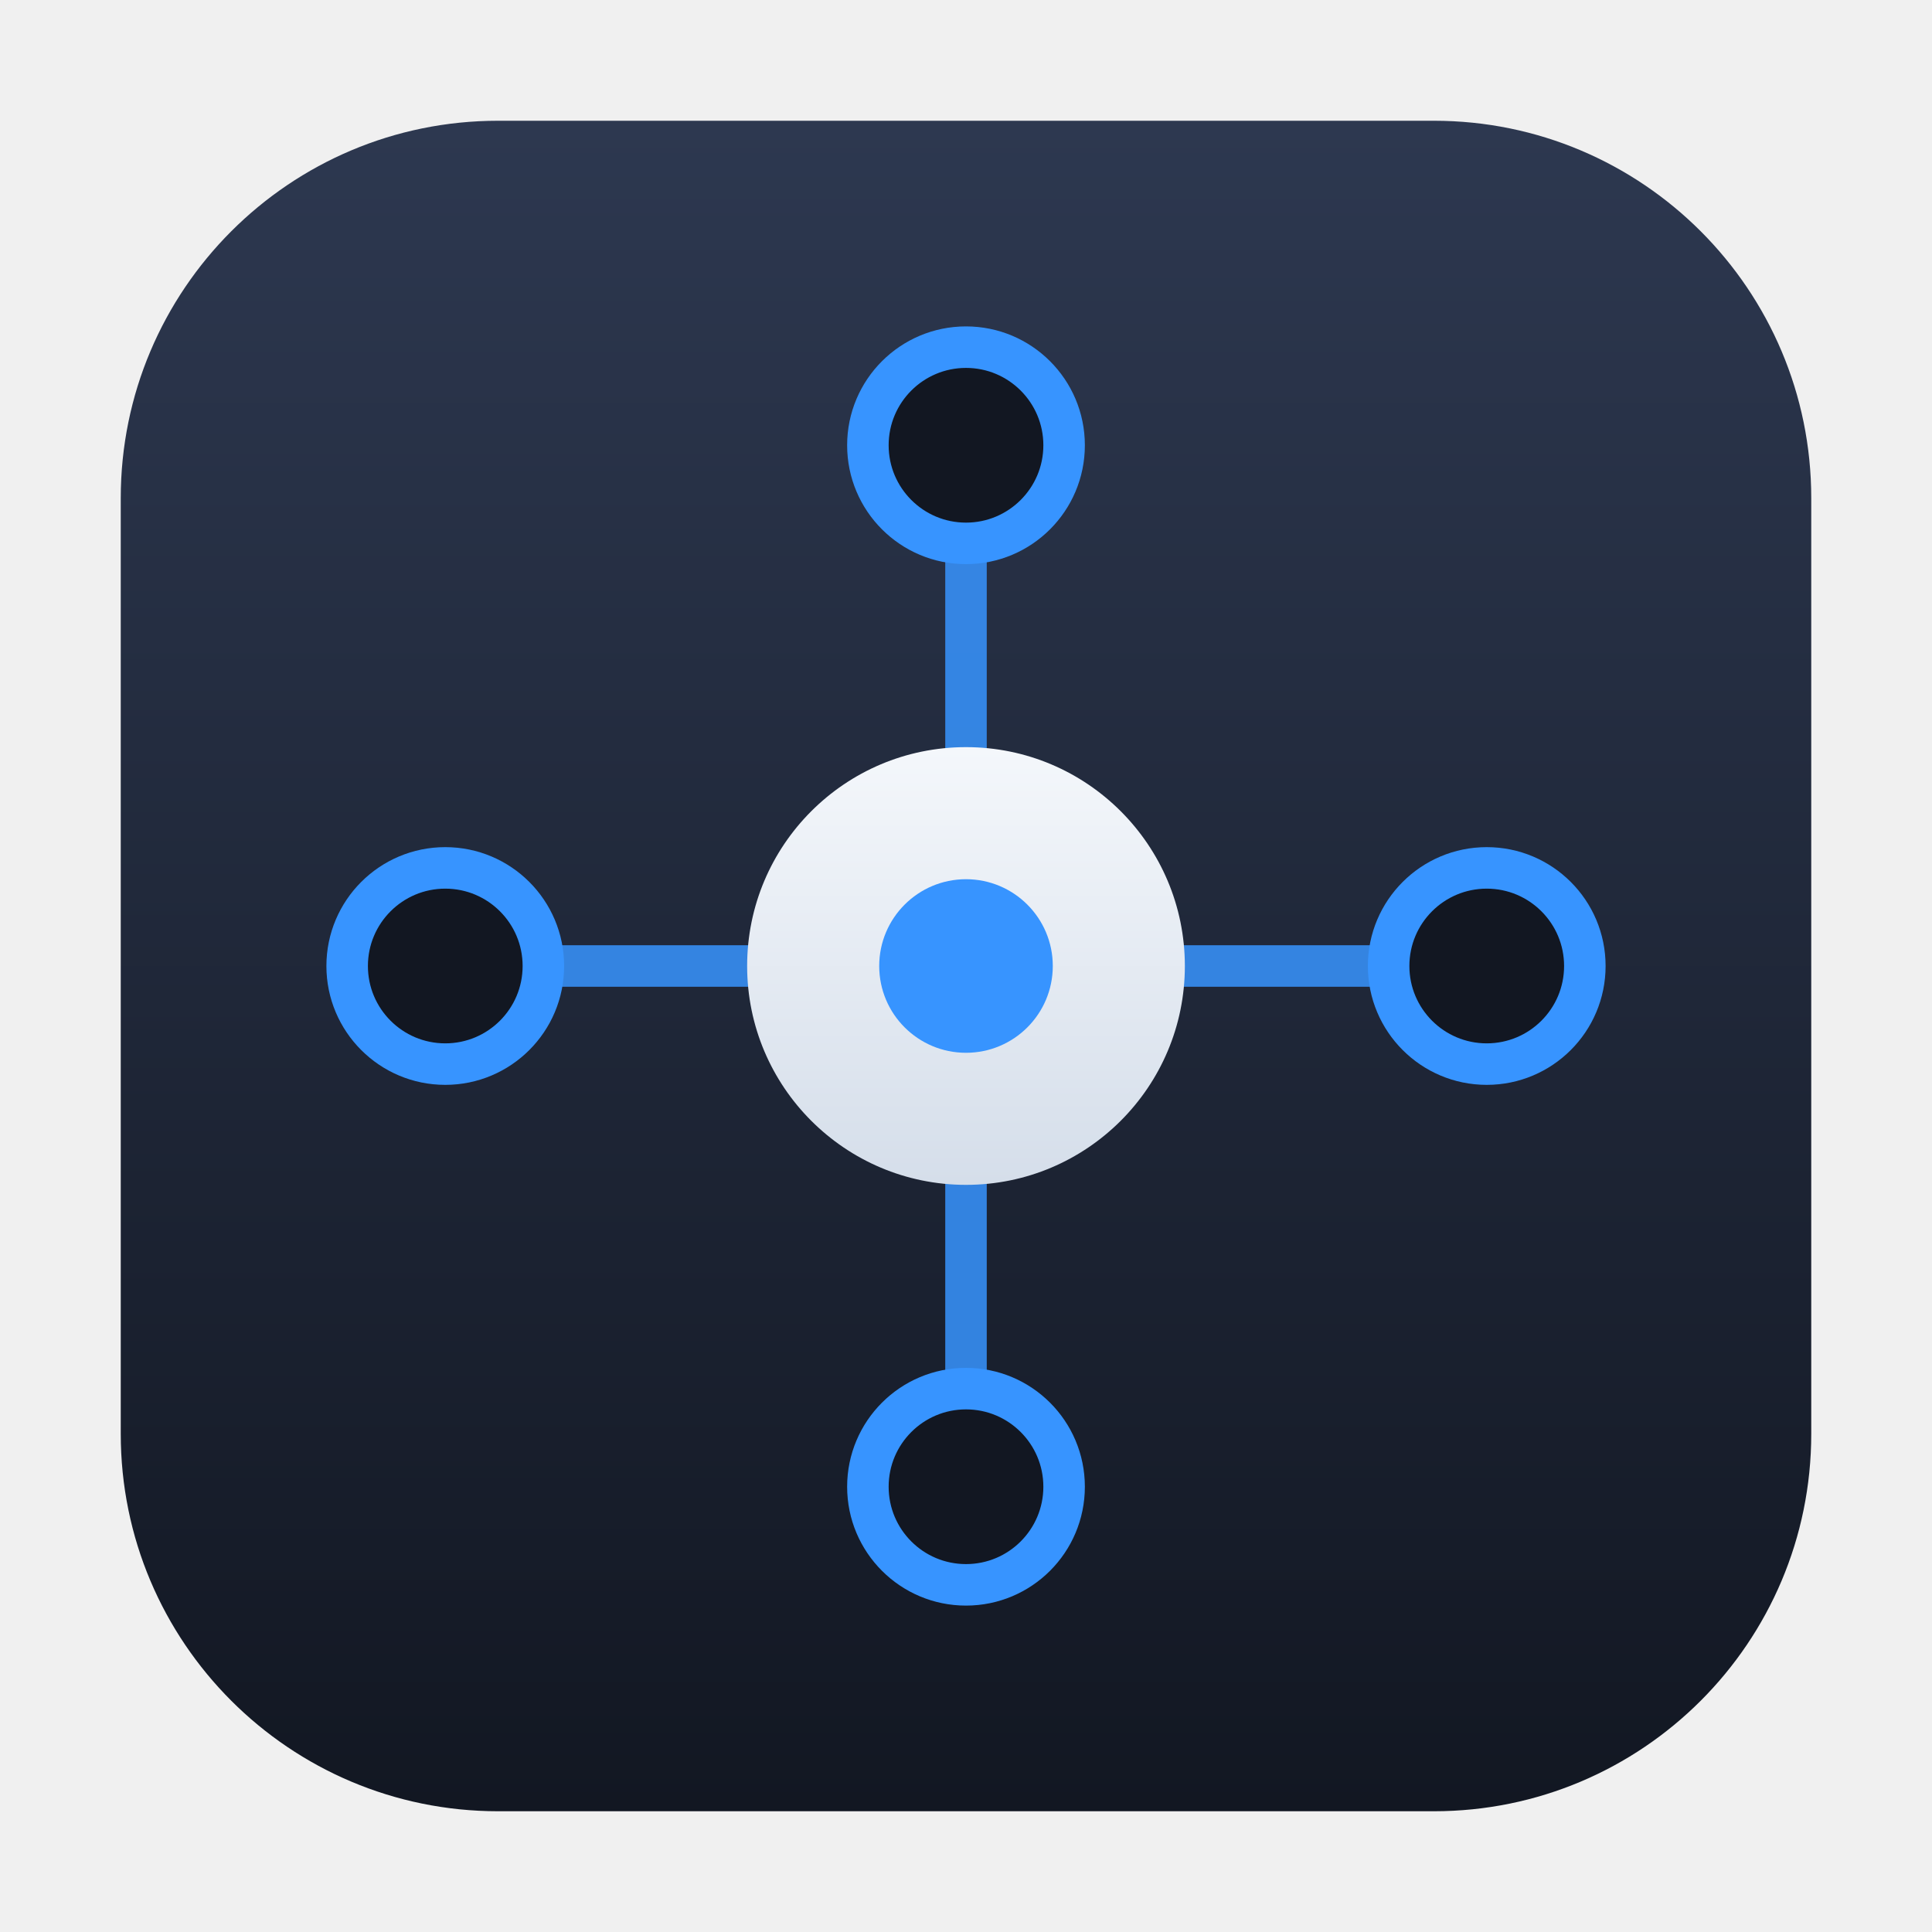
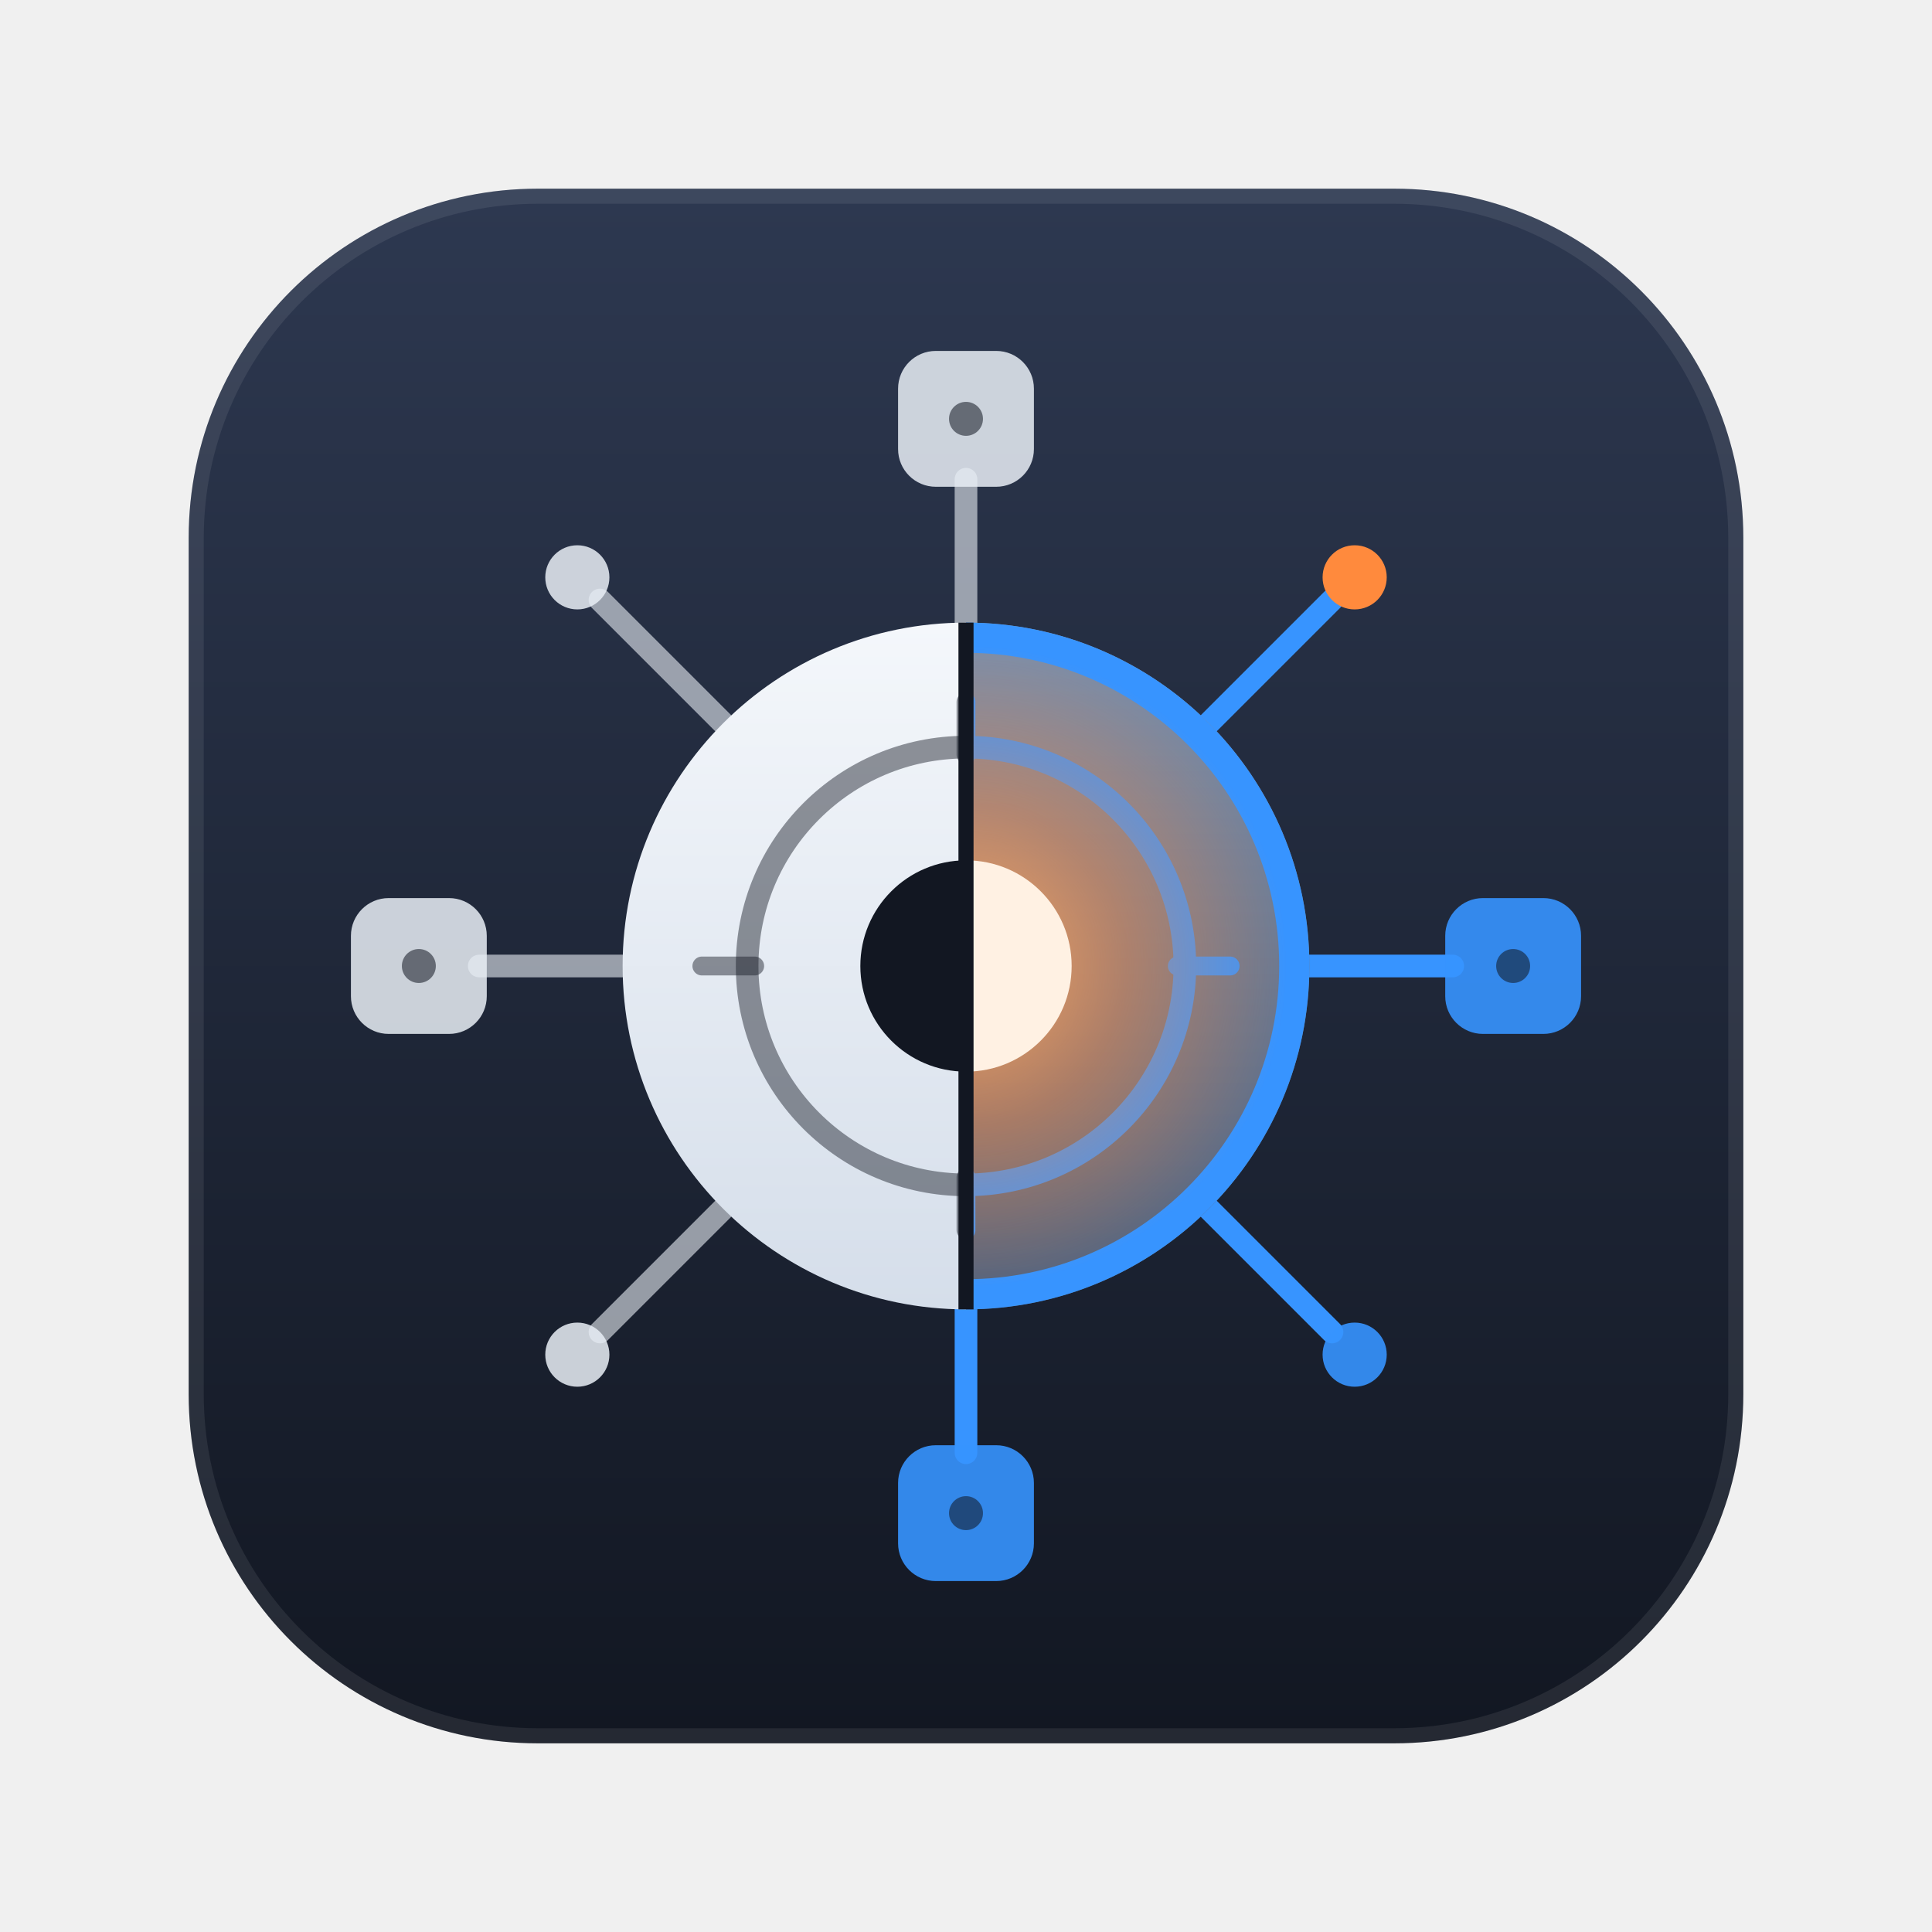
<svg xmlns="http://www.w3.org/2000/svg" viewBox="0 0 1024 1024" width="1024" height="1024">
  <defs>
    <linearGradient id="tile" x1="0" y1="0" x2="0" y2="1">
      <stop offset="0" stop-color="#2d3850" />
      <stop offset="1" stop-color="#121722" />
    </linearGradient>
-     <linearGradient id="core" x1="0" y1="0" x2="0" y2="1">
+     <linearGradient id="human" x1="0" y1="0" x2="0" y2="1">
      <stop offset="0" stop-color="#f4f7fb" />
      <stop offset="1" stop-color="#d5deea" />
    </linearGradient>
+     <linearGradient id="machine" x1="0" y1="0" x2="0" y2="1">
+       <stop offset="0" stop-color="#7f8fa9" />
+       <stop offset="1" stop-color="#56637b" />
+     </linearGradient>
+     <radialGradient id="glow" cx="0.5" cy="0.5" r="0.5">
+       <stop offset="0" stop-color="#ffb36b" stop-opacity="0.95" />
+       <stop offset="0.5" stop-color="#ff8a3d" stop-opacity="0.45" />
+       <stop offset="1" stop-color="#ff8a3d" stop-opacity="0" />
+     </radialGradient>
+     <clipPath id="left">
+       <rect x="0" y="0" width="512" height="1024" />
+     </clipPath>
+     <clipPath id="right">
+       <rect x="512" y="0" width="512" height="1024" />
+     </clipPath>
  </defs>
-   <rect x="64" y="64" width="896" height="896" rx="200" fill="url(#tile)" />
-   <g stroke="#3794ff" stroke-width="22" stroke-linecap="round" opacity="0.85">
-     <line x1="512" y1="512" x2="512" y2="236" />
-     <line x1="512" y1="512" x2="788" y2="512" />
-     <line x1="512" y1="512" x2="512" y2="788" />
-     <line x1="512" y1="512" x2="236" y2="512" />
+   <rect x="100" y="100" width="824" height="824" rx="185" fill="url(#tile)" />
+   <rect x="104" y="104" width="816" height="816" rx="181" fill="none" stroke="#ffffff" stroke-opacity="0.08" stroke-width="8" />
+   <g fill="none" stroke-width="12" stroke-linecap="round" stroke-linejoin="round">
+     <g stroke="#e9eef5" stroke-opacity="0.6">
+       <path d="M254 512H330" />
+       <path d="M512 254V330" />
+       <path d="M318 318L388 388" />
+       <path d="M318 706L388 636" />
+     </g>
+     <g stroke="#3794ff">
+       <path d="M770 512H694" />
+       <path d="M512 770V694" />
+       <path d="M706 318L636 388" />
+       <path d="M706 706L636 636" />
+     </g>
  </g>
-   <g fill="#121722" stroke="#3794ff" stroke-width="22">
-     <circle cx="512" cy="236" r="52" />
-     <circle cx="788" cy="512" r="52" />
-     <circle cx="512" cy="788" r="52" />
-     <circle cx="236" cy="512" r="52" />
+   <g>
+     <rect x="186" y="476" width="72" height="72" rx="20" fill="#e9eef5" fill-opacity="0.85" />
+     <rect x="476" y="186" width="72" height="72" rx="20" fill="#e9eef5" fill-opacity="0.85" />
+     <rect x="766" y="476" width="72" height="72" rx="20" fill="#3794ff" fill-opacity="0.9" />
+     <rect x="476" y="766" width="72" height="72" rx="20" fill="#3794ff" fill-opacity="0.9" />
+     <g fill="#121722" fill-opacity="0.55">
+       <circle cx="222" cy="512" r="9" />
+       <circle cx="512" cy="222" r="9" />
+       <circle cx="802" cy="512" r="9" />
+       <circle cx="512" cy="802" r="9" />
+     </g>
+     <circle cx="306" cy="306" r="17" fill="#e9eef5" fill-opacity="0.85" />
+     <circle cx="306" cy="718" r="17" fill="#e9eef5" fill-opacity="0.85" />
+     <circle cx="718" cy="306" r="17" fill="#ff8a3d" />
+     <circle cx="718" cy="718" r="17" fill="#3794ff" fill-opacity="0.9" />
  </g>
-   <circle cx="512" cy="512" r="116" fill="url(#core)" />
-   <circle cx="512" cy="512" r="46" fill="#3794ff" />
+   <g clip-path="url(#left)">
+     <circle cx="512" cy="512" r="182" fill="url(#human)" />
+   </g>
+   <g clip-path="url(#right)">
+     <circle cx="512" cy="512" r="182" fill="url(#machine)" />
+   </g>
+   <g clip-path="url(#right)">
+     <circle cx="512" cy="512" r="174" fill="none" stroke="#3794ff" stroke-width="16" />
+     <circle cx="512" cy="512" r="116" fill="none" stroke="#3794ff" stroke-width="12" />
+     <g fill="none" stroke="#3794ff" stroke-width="10" stroke-linecap="round">
+       <path d="M512 372V400" />
+       <path d="M512 624V652" />
+       <path d="M624 512H652" />
+     </g>
+   </g>
+   <g clip-path="url(#left)">
+     <circle cx="512" cy="512" r="116" fill="none" stroke="#121722" stroke-opacity="0.45" stroke-width="12" />
+     <g fill="none" stroke="#121722" stroke-opacity="0.45" stroke-width="10" stroke-linecap="round">
+       <path d="M512 372V400" />
+       <path d="M512 624V652" />
+       <path d="M372 512H400" />
+     </g>
+   </g>
+   <circle cx="512" cy="512" r="170" fill="url(#glow)" clip-path="url(#right)" />
+   <g clip-path="url(#left)">
+     <circle cx="512" cy="512" r="56" fill="#121722" />
+   </g>
+   <g clip-path="url(#right)">
+     <circle cx="512" cy="512" r="56" fill="#fff1e3" />
+   </g>
+   <rect x="508" y="330" width="8" height="364" fill="#121722" />
</svg>
